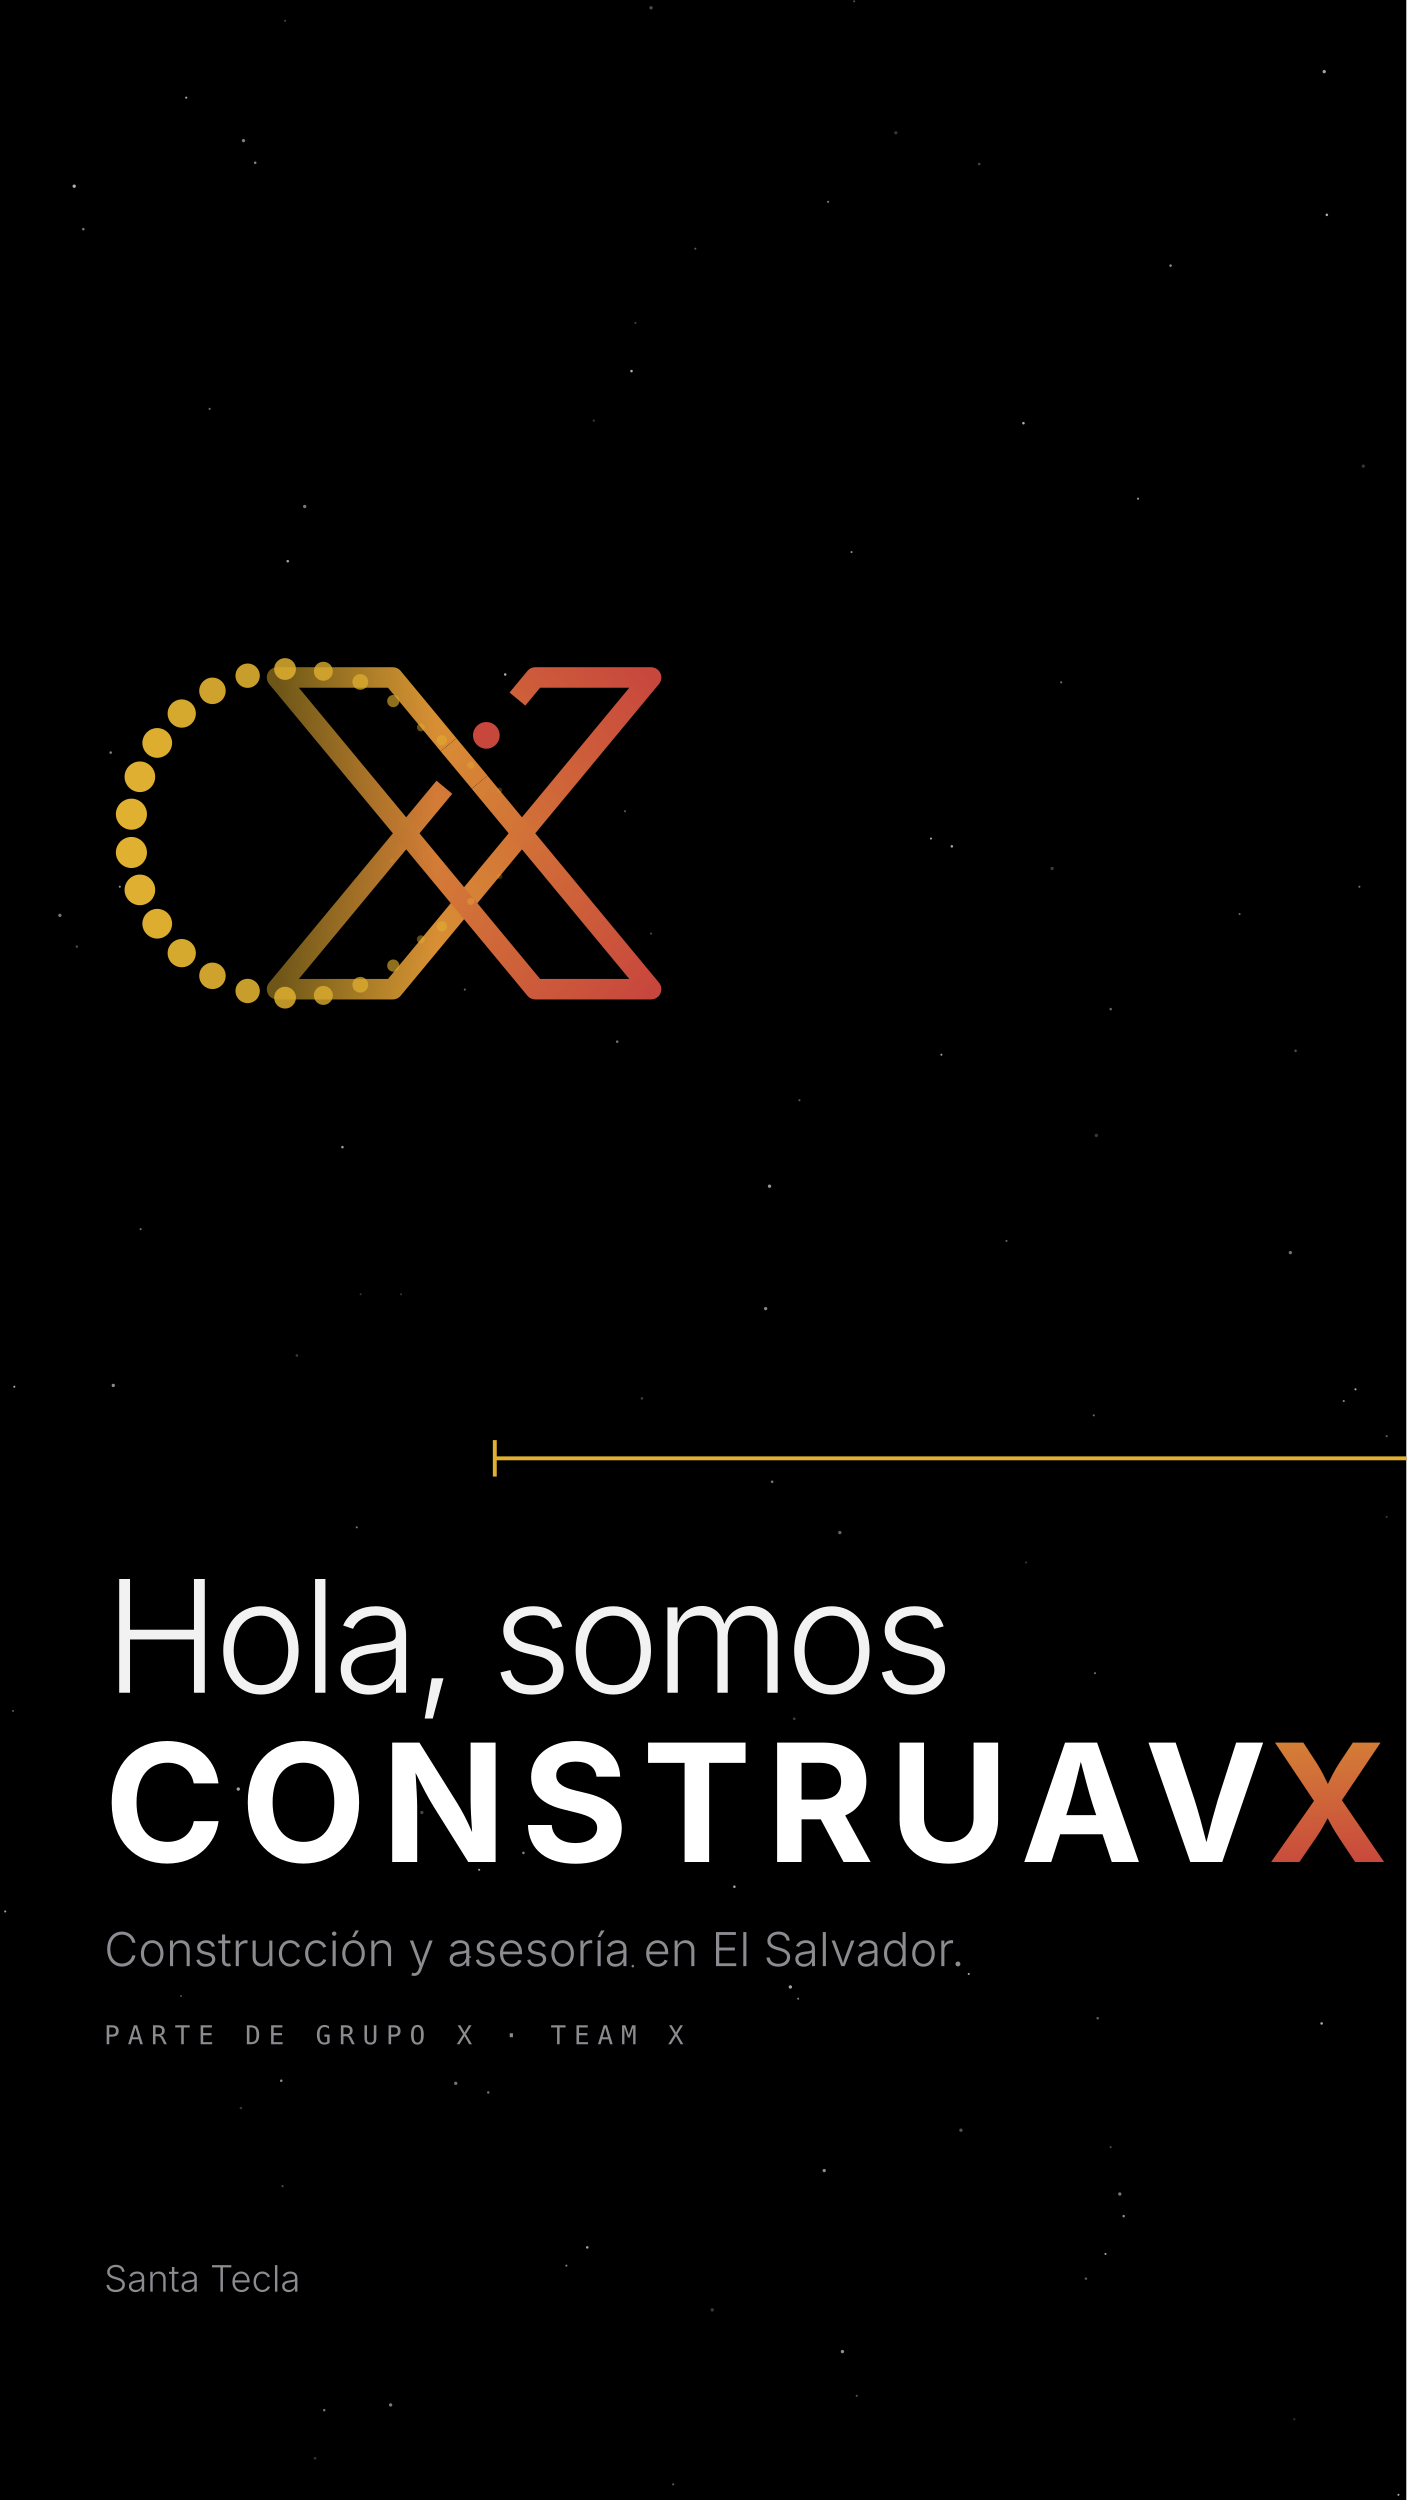
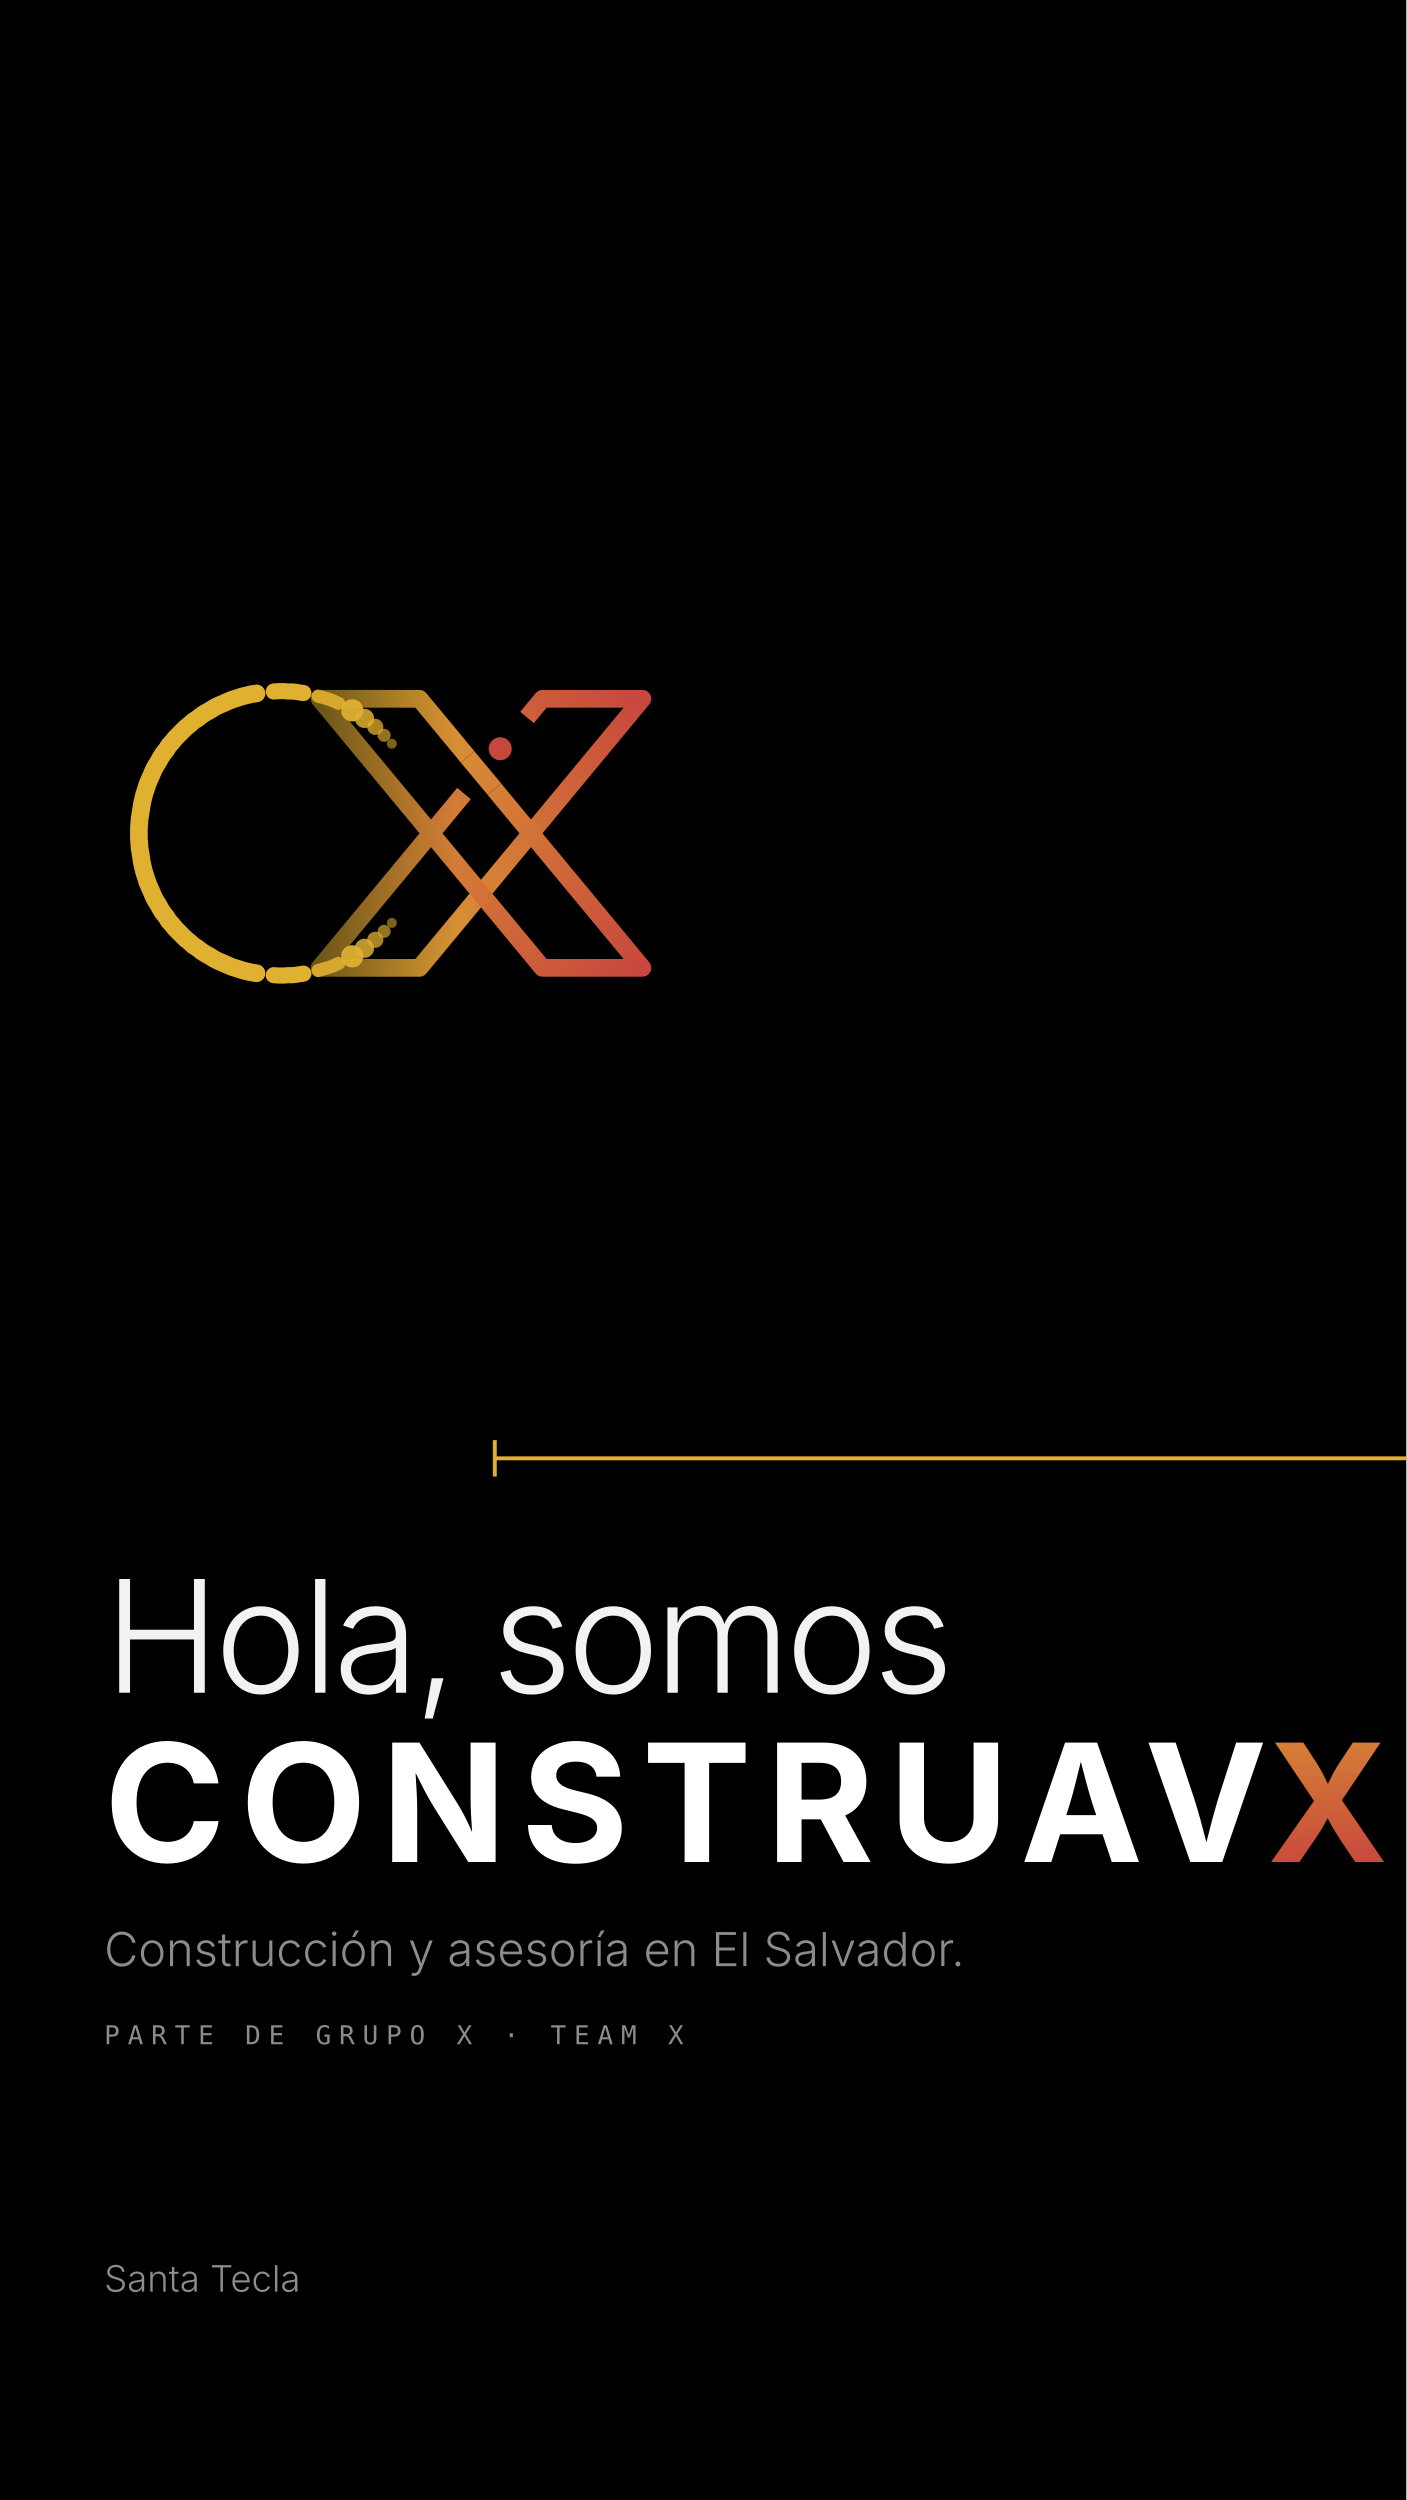
<svg xmlns="http://www.w3.org/2000/svg" viewBox="0 0 1080 1920">
  <rect width="1080" height="1920" fill="#000" />
-   <circle cx="500" cy="717" r="0.8" fill="#fff" opacity="0.29" />
-   <circle cx="731" cy="650" r="1" fill="#fff" opacity="0.65" />
-   <circle cx="87" cy="1064" r="1.3" fill="#fff" opacity="0.55" />
-   <circle cx="786" cy="325" r="1" fill="#fff" opacity="0.68" />
-   <circle cx="456" cy="323" r="0.8" fill="#fff" opacity="0.26" />
-   <circle cx="547" cy="1774" r="1.3" fill="#fff" opacity="0.23" />
-   <circle cx="744" cy="1516" r="0.8" fill="#fff" opacity="0.66" />
-   <circle cx="221" cy="431" r="1" fill="#fff" opacity="0.64" />
-   <circle cx="834" cy="1750" r="1" fill="#fff" opacity="0.34" />
-   <circle cx="874" cy="383" r="0.8" fill="#fff" opacity="0.64" />
-   <circle cx="59" cy="727" r="1" fill="#fff" opacity="0.27" />
-   <circle cx="256" cy="1414" r="0.8" fill="#fff" opacity="0.68" />
-   <circle cx="4" cy="1468" r="0.8" fill="#fff" opacity="0.65" />
-   <circle cx="219" cy="16" r="0.8" fill="#fff" opacity="0.27" />
-   <circle cx="991" cy="962" r="1.3" fill="#fff" opacity="0.45" />
-   <circle cx="995" cy="807" r="1" fill="#fff" opacity="0.30" />
-   <circle cx="826" cy="1346" r="0.8" fill="#fff" opacity="0.29" />
-   <circle cx="658" cy="1840" r="0.8" fill="#fff" opacity="0.33" />
-   <circle cx="738" cy="1636" r="1.3" fill="#fff" opacity="0.33" />
-   <circle cx="1074" cy="1916" r="0.8" fill="#fff" opacity="0.63" />
-   <circle cx="435" cy="1740" r="0.8" fill="#fff" opacity="0.51" />
-   <circle cx="46" cy="703" r="1.3" fill="#fff" opacity="0.46" />
-   <circle cx="610" cy="1320" r="1" fill="#fff" opacity="0.25" />
-   <circle cx="952" cy="702" r="0.8" fill="#fff" opacity="0.40" />
-   <circle cx="1065" cy="1103" r="0.8" fill="#fff" opacity="0.39" />
-   <circle cx="656" cy="1" r="0.8" fill="#fff" opacity="0.31" />
-   <circle cx="480" cy="623" r="0.8" fill="#fff" opacity="0.35" />
-   <circle cx="308" cy="994" r="0.8" fill="#fff" opacity="0.21" />
-   <circle cx="843" cy="1550" r="1" fill="#fff" opacity="0.37" />
-   <circle cx="840" cy="1087" r="0.8" fill="#fff" opacity="0.41" />
-   <circle cx="249" cy="1851" r="1" fill="#fff" opacity="0.45" />
-   <circle cx="1032" cy="1076" r="0.8" fill="#fff" opacity="0.53" />
-   <circle cx="185" cy="1619" r="1" fill="#fff" opacity="0.21" />
-   <circle cx="1015" cy="1554" r="1" fill="#fff" opacity="0.67" />
-   <circle cx="1065" cy="1165" r="0.8" fill="#fff" opacity="0.22" />
-   <circle cx="486" cy="1510" r="1" fill="#fff" opacity="0.51" />
-   <circle cx="1044" cy="681" r="0.8" fill="#fff" opacity="0.44" />
-   <circle cx="300" cy="1847" r="1.3" fill="#fff" opacity="0.48" />
-   <circle cx="752" cy="126" r="1" fill="#fff" opacity="0.27" />
-   <circle cx="607" cy="1526" r="1.3" fill="#fff" opacity="0.64" />
-   <circle cx="183" cy="1374" r="1.3" fill="#fff" opacity="0.64" />
-   <circle cx="534" cy="191" r="0.8" fill="#fff" opacity="0.34" />
-   <circle cx="139" cy="1533" r="0.8" fill="#fff" opacity="0.28" />
-   <circle cx="853" cy="1649" r="0.8" fill="#fff" opacity="0.29" />
-   <circle cx="493" cy="1074" r="1" fill="#fff" opacity="0.24" />
-   <circle cx="593" cy="1138" r="1" fill="#fff" opacity="0.47" />
-   <circle cx="1017" cy="55" r="1.3" fill="#fff" opacity="0.64" />
-   <circle cx="588" cy="1005" r="1.3" fill="#fff" opacity="0.52" />
-   <circle cx="860" cy="1685" r="1.3" fill="#fff" opacity="0.47" />
-   <circle cx="324" cy="1392" r="1.3" fill="#fff" opacity="0.27" />
-   <circle cx="108" cy="944" r="0.8" fill="#fff" opacity="0.45" />
-   <circle cx="688" cy="102" r="1.3" fill="#fff" opacity="0.21" />
-   <circle cx="263" cy="881" r="1" fill="#fff" opacity="0.61" />
-   <circle cx="788" cy="1200" r="0.8" fill="#fff" opacity="0.22" />
-   <circle cx="645" cy="1177" r="1.3" fill="#fff" opacity="0.40" />
-   <circle cx="636" cy="155" r="0.8" fill="#fff" opacity="0.50" />
-   <circle cx="196" cy="125" r="1" fill="#fff" opacity="0.51" />
-   <circle cx="591" cy="911" r="1.3" fill="#fff" opacity="0.59" />
-   <circle cx="361" cy="1503" r="0.8" fill="#fff" opacity="0.43" />
-   <circle cx="485" cy="285" r="1" fill="#fff" opacity="0.69" />
-   <circle cx="899" cy="204" r="1" fill="#fff" opacity="0.54" />
-   <circle cx="488" cy="248" r="0.8" fill="#fff" opacity="0.25" />
-   <circle cx="57" cy="143" r="1.3" fill="#fff" opacity="0.69" />
-   <circle cx="402" cy="1423" r="1" fill="#fff" opacity="0.51" />
-   <circle cx="217" cy="1679" r="0.8" fill="#fff" opacity="0.32" />
-   <circle cx="277" cy="994" r="0.8" fill="#fff" opacity="0.21" />
-   <circle cx="274" cy="1173" r="0.8" fill="#fff" opacity="0.46" />
-   <circle cx="451" cy="1726" r="1" fill="#fff" opacity="0.63" />
-   <circle cx="654" cy="424" r="0.8" fill="#fff" opacity="0.54" />
-   <circle cx="143" cy="75" r="0.8" fill="#fff" opacity="0.69" />
-   <circle cx="849" cy="1731" r="0.8" fill="#fff" opacity="0.64" />
-   <circle cx="994" cy="1858" r="0.8" fill="#fff" opacity="0.21" />
-   <circle cx="474" cy="800" r="1" fill="#fff" opacity="0.45" />
-   <circle cx="375" cy="1607" r="1" fill="#fff" opacity="0.42" />
-   <circle cx="85" cy="578" r="1" fill="#fff" opacity="0.51" />
-   <circle cx="614" cy="845" r="0.8" fill="#fff" opacity="0.36" />
-   <circle cx="64" cy="176" r="1" fill="#fff" opacity="0.47" />
-   <circle cx="204" cy="1366" r="1.3" fill="#fff" opacity="0.65" />
-   <circle cx="1019" cy="165" r="1" fill="#fff" opacity="0.68" />
-   <circle cx="647" cy="1806" r="1.3" fill="#fff" opacity="0.57" />
-   <circle cx="228" cy="1041" r="1" fill="#fff" opacity="0.24" />
-   <circle cx="723" cy="810" r="0.8" fill="#fff" opacity="0.63" />
-   <circle cx="350" cy="1600" r="1.3" fill="#fff" opacity="0.45" />
-   <circle cx="500" cy="6" r="1.3" fill="#fff" opacity="0.30" />
-   <circle cx="242" cy="1888" r="1" fill="#fff" opacity="0.22" />
-   <circle cx="161" cy="314" r="0.8" fill="#fff" opacity="0.45" />
-   <circle cx="853" cy="775" r="1" fill="#fff" opacity="0.39" />
-   <circle cx="633" cy="1667" r="1.3" fill="#fff" opacity="0.55" />
-   <circle cx="388" cy="518" r="1" fill="#fff" opacity="0.66" />
-   <circle cx="613" cy="1535" r="0.8" fill="#fff" opacity="0.49" />
-   <circle cx="10" cy="1314" r="0.8" fill="#fff" opacity="0.34" />
-   <circle cx="564" cy="1449" r="1" fill="#fff" opacity="0.65" />
-   <circle cx="815" cy="524" r="0.8" fill="#fff" opacity="0.46" />
-   <circle cx="517" cy="1908" r="0.8" fill="#fff" opacity="0.37" />
-   <circle cx="808" cy="667" r="1.3" fill="#fff" opacity="0.23" />
-   <circle cx="301" cy="661" r="1.3" fill="#fff" opacity="0.29" />
-   <circle cx="841" cy="1285" r="0.8" fill="#fff" opacity="0.43" />
-   <circle cx="368" cy="1436" r="0.8" fill="#fff" opacity="0.65" />
-   <circle cx="234" cy="389" r="1.3" fill="#fff" opacity="0.48" />
-   <circle cx="11" cy="1065" r="0.8" fill="#fff" opacity="0.67" />
-   <circle cx="773" cy="953" r="0.8" fill="#fff" opacity="0.39" />
-   <circle cx="863" cy="1702" r="1" fill="#fff" opacity="0.52" />
-   <circle cx="1041" cy="1067" r="0.8" fill="#fff" opacity="0.68" />
-   <circle cx="92" cy="681" r="0.8" fill="#fff" opacity="0.58" />
-   <circle cx="1047" cy="358" r="1.3" fill="#fff" opacity="0.21" />
-   <circle cx="715" cy="644" r="0.8" fill="#fff" opacity="0.69" />
-   <circle cx="187" cy="108" r="1.3" fill="#fff" opacity="0.49" />
-   <circle cx="216" cy="1598" r="1" fill="#fff" opacity="0.55" />
-   <circle cx="357" cy="760" r="0.8" fill="#fff" opacity="0.40" />
-   <circle cx="842" cy="872" r="1.3" fill="#fff" opacity="0.22" />
-   <g transform="translate(185.4 469.0) scale(3.420)">
+   <g transform="translate(221.8 492.4) scale(2.952)">
    <defs>
-       <linearGradient id="cg" gradientUnits="userSpaceOnUse" x1="-25" y1="0" x2="50" y2="0">
+       <linearGradient id="cg" gradientUnits="userSpaceOnUse" x1="-40" y1="0" x2="50" y2="0">
        <stop offset="0" stop-color="#E0B030" />
        <stop offset="1" stop-color="#E0B030" />
      </linearGradient>
    </defs>
    <g transform="translate(0 0) scale(1)">
      <defs>
        <linearGradient id="fg" gradientUnits="userSpaceOnUse" x1="8" y1="0" x2="44" y2="0">
          <stop offset="0" stop-color="#7d7d7d" />
          <stop offset="1" stop-color="#fff" />
        </linearGradient>
        <mask id="fm" maskUnits="userSpaceOnUse" x="-40" y="-10" width="170" height="120">
          <rect x="-40" y="-10" width="170" height="120" fill="url(#fg)" />
        </mask>
        <linearGradient id="g1" gradientUnits="userSpaceOnUse" x1="8" y1="15" x2="92" y2="85">
          <stop offset="0" stop-color="#E0B030" />
          <stop offset="1" stop-color="#C8473D" />
        </linearGradient>
        <linearGradient id="g2" gradientUnits="userSpaceOnUse" x1="92" y1="15" x2="8" y2="85">
          <stop offset="0" stop-color="#C8473D" />
          <stop offset="1" stop-color="#E0B030" />
        </linearGradient>
      </defs>
      <g fill="none" stroke-width="4.6" stroke-linejoin="round" stroke-linecap="round" mask="url(#fm)">
        <polygon points="66,15 92,15 34,85 8,85" stroke="url(#g2)" />
        <polygon points="8,15 34,15 92,85 66,85" stroke="url(#g1)" />
        <line x1="62.4" y1="20.2" x2="46" y2="40" stroke="#000" stroke-width="7.4" stroke-linecap="butt" />
        <line x1="46.5" y1="30.1" x2="53.5" y2="38.5" stroke="#000" stroke-width="8.6" stroke-linecap="butt" />
        <line x1="46.5" y1="30.1" x2="53.5" y2="38.5" stroke="url(#g1)" stroke-width="4.6" stroke-linecap="butt" />
      </g>
      <circle cx="55" cy="28" r="3" fill="#C8473D" />
    </g>
-     <circle cx="40.3" cy="26.2" r="0.90" fill="url(#cg)" opacity="0.45" />
-     <circle cx="34.1" cy="20.3" r="1.37" fill="url(#cg)" opacity="0.63" />
-     <circle cx="26.7" cy="16.0" r="1.77" fill="url(#cg)" opacity="0.71" />
-     <circle cx="18.4" cy="13.6" r="2.13" fill="url(#cg)" opacity="0.78" />
-     <circle cx="9.8" cy="13.1" r="2.45" fill="url(#cg)" opacity="0.84" />
-     <circle cx="1.4" cy="14.6" r="2.74" fill="url(#cg)" opacity="0.89" />
-     <circle cx="-6.5" cy="18.0" r="2.98" fill="url(#cg)" opacity="0.92" />
-     <circle cx="-13.4" cy="23.1" r="3.18" fill="url(#cg)" opacity="0.95" />
-     <circle cx="-18.9" cy="29.7" r="3.34" fill="url(#cg)" opacity="0.98" />
-     <circle cx="-22.8" cy="37.3" r="3.44" fill="url(#cg)" opacity="0.99" />
-     <circle cx="-24.7" cy="45.7" r="3.49" fill="url(#cg)" opacity="1.00" />
-     <circle cx="-24.7" cy="54.3" r="3.49" fill="url(#cg)" opacity="1.00" />
-     <circle cx="-22.8" cy="62.7" r="3.44" fill="url(#cg)" opacity="0.99" />
-     <circle cx="-18.9" cy="70.3" r="3.34" fill="url(#cg)" opacity="0.98" />
-     <circle cx="-13.4" cy="76.9" r="3.18" fill="url(#cg)" opacity="0.95" />
-     <circle cx="-6.5" cy="82.0" r="2.98" fill="url(#cg)" opacity="0.92" />
-     <circle cx="1.4" cy="85.4" r="2.74" fill="url(#cg)" opacity="0.89" />
-     <circle cx="9.8" cy="86.9" r="2.45" fill="url(#cg)" opacity="0.84" />
-     <circle cx="18.4" cy="86.4" r="2.13" fill="url(#cg)" opacity="0.78" />
-     <circle cx="26.7" cy="84.0" r="1.77" fill="url(#cg)" opacity="0.71" />
-     <circle cx="34.1" cy="79.7" r="1.37" fill="url(#cg)" opacity="0.63" />
-     <circle cx="40.3" cy="73.8" r="0.90" fill="url(#cg)" opacity="0.45" />
-     <circle cx="45.0" cy="29.1" r="1.15" fill="#E0B030" opacity="0.55" />
-     <circle cx="51.5" cy="34.7" r="0.80" fill="#E0B030" opacity="0.40" />
-     <circle cx="58.0" cy="40.3" r="0.60" fill="#E0B030" opacity="0.25" />
-     <circle cx="45.0" cy="70.9" r="1.15" fill="#E0B030" opacity="0.55" />
-     <circle cx="51.5" cy="65.3" r="0.80" fill="#E0B030" opacity="0.40" />
-     <circle cx="58.0" cy="59.7" r="0.60" fill="#E0B030" opacity="0.25" />
+     <path d="M-8.4 13.6 L-9.7 13.8 L-11.0 14.1 L-12.2 14.4 L-13.4 14.8 L-14.7 15.2 L-15.9 15.7 L-17.0 16.2 L-18.2 16.7 L-19.4 17.3 L-20.5 18.0 L-21.6 18.6 L-22.7 19.3 L-23.7 20.1 L-24.8 20.8 L-25.8 21.7 L-26.8 22.5 L-27.7 23.4 L-28.6 24.3 L-29.5 25.2 L-30.3 26.2 L-31.2 27.2 L-31.9 28.3 L-32.7 29.3 L-33.4 30.4 L-34.0 31.5 L-34.7 32.6 L-35.3 33.8 L-35.8 35.0 L-36.3 36.1 L-36.8 37.3 L-37.2 38.6 L-37.6 39.8 L-37.9 41.0 L-38.2 42.3 L-38.4 43.6 L-38.6 44.9 L-38.8 46.1 L-38.9 47.4 L-39.0 48.7 L-39.0 50.0 L-39.0 51.3 L-38.9 52.6 L-38.8 53.9 L-38.6 55.1 L-38.4 56.4 L-38.2 57.7 L-37.9 59.0 L-37.6 60.2 L-37.2 61.4 L-36.8 62.7 L-36.3 63.9 L-35.8 65.0 L-35.3 66.2 L-34.7 67.4 L-34.0 68.5 L-33.4 69.6 L-32.7 70.7 L-31.9 71.7 L-31.2 72.8 L-30.3 73.8 L-29.5 74.8 L-28.6 75.7 L-27.7 76.6 L-26.8 77.5 L-25.8 78.3 L-24.8 79.2 L-23.7 79.9 L-22.7 80.7 L-21.6 81.4 L-20.5 82.0 L-19.4 82.7 L-18.2 83.3 L-17.0 83.8 L-15.9 84.3 L-14.7 84.8 L-13.4 85.2 L-12.2 85.6 L-11.0 85.9 L-9.7 86.2 L-8.4 86.4" fill="none" stroke="url(#cg)" stroke-width="4.6" stroke-linecap="round" stroke-linejoin="round" opacity="1" />
+     <path d="M-3.9 13.1 L-2.6 13.0 L-1.4 13.0 L-0.1 13.1 L1.2 13.1 L2.5 13.3 L3.8 13.5" fill="none" stroke="url(#cg)" stroke-width="4.2" stroke-linecap="round" stroke-linejoin="round" opacity="1" />
+     <path d="M7.6 14.3 L9.0 14.7 L10.4 15.1 L11.7 15.6 L13.0 16.2" fill="none" stroke="url(#cg)" stroke-width="3.4" stroke-linecap="round" stroke-linejoin="round" opacity="0.9" />
+     <circle cx="16.5" cy="18.0" r="2.9" fill="url(#cg)" opacity="0.95" />
+     <circle cx="19.7" cy="20.1" r="2.5" fill="url(#cg)" opacity="0.85" />
+     <circle cx="22.5" cy="22.3" r="2.1" fill="url(#cg)" opacity="0.75" />
+     <circle cx="24.8" cy="24.5" r="1.7" fill="url(#cg)" opacity="0.65" />
+     <circle cx="26.8" cy="26.7" r="1.3" fill="url(#cg)" opacity="0.55" />
+     <path d="M-3.9 86.9 L-2.6 87.0 L-1.4 87.0 L-0.1 86.9 L1.2 86.9 L2.5 86.7 L3.8 86.5" fill="none" stroke="url(#cg)" stroke-width="4.2" stroke-linecap="round" stroke-linejoin="round" opacity="1" />
+     <path d="M7.6 85.7 L9.0 85.3 L10.4 84.9 L11.7 84.4 L13.0 83.8" fill="none" stroke="url(#cg)" stroke-width="3.4" stroke-linecap="round" stroke-linejoin="round" opacity="0.9" />
+     <circle cx="16.5" cy="82.0" r="2.9" fill="url(#cg)" opacity="0.95" />
+     <circle cx="19.7" cy="79.9" r="2.5" fill="url(#cg)" opacity="0.85" />
+     <circle cx="22.5" cy="77.7" r="2.1" fill="url(#cg)" opacity="0.75" />
+     <circle cx="24.8" cy="75.5" r="1.7" fill="url(#cg)" opacity="0.65" />
+     <circle cx="26.8" cy="73.3" r="1.3" fill="url(#cg)" opacity="0.55" />
  </g>
  <line x1="380" y1="1120" x2="1080" y2="1120" stroke="#E0B030" stroke-width="3" />
  <line x1="380" y1="1106" x2="380" y2="1134" stroke="#E0B030" stroke-width="3" />
  <text x="80" y="1300" text-anchor="start" font-family="'Inter Tight','Inter','Helvetica Neue',Arial,sans-serif" font-weight="300" font-size="120" fill="#f2f2f2" letter-spacing="-4">Hola, somos</text>
  <defs>
    <linearGradient id="wg" x1="0" y1="0" x2="1" y2="1">
      <stop offset="0" stop-color="#E0B030" />
      <stop offset="1" stop-color="#C8473D" />
    </linearGradient>
  </defs>
  <text x="80" y="1430" text-anchor="start" font-family="'Montserrat','Inter','Helvetica Neue',Arial,sans-serif" font-weight="700" font-size="126" letter-spacing="11.3" fill="#fff">CONSTRUAV<tspan fill="url(#wg)">X</tspan>
  </text>
  <text x="80" y="1510" text-anchor="start" font-family="'Inter Tight','Inter','Helvetica Neue',Arial,sans-serif" font-weight="300" font-size="36" fill="#8b8b90" letter-spacing="0">Construcción y asesoría en El Salvador.</text>
  <text x="80" y="1570" text-anchor="start" font-family="'JetBrains Mono','DejaVu Sans Mono',monospace" font-weight="400" font-size="20" fill="#8b8b90" letter-spacing="6">PARTE DE GRUPO X · TEAM X</text>
  <text x="80" y="1760" text-anchor="start" font-family="'Inter Tight','Inter','Helvetica Neue',Arial,sans-serif" font-weight="300" font-size="28" fill="#8b8b90" letter-spacing="0">Santa Tecla</text>
</svg>
